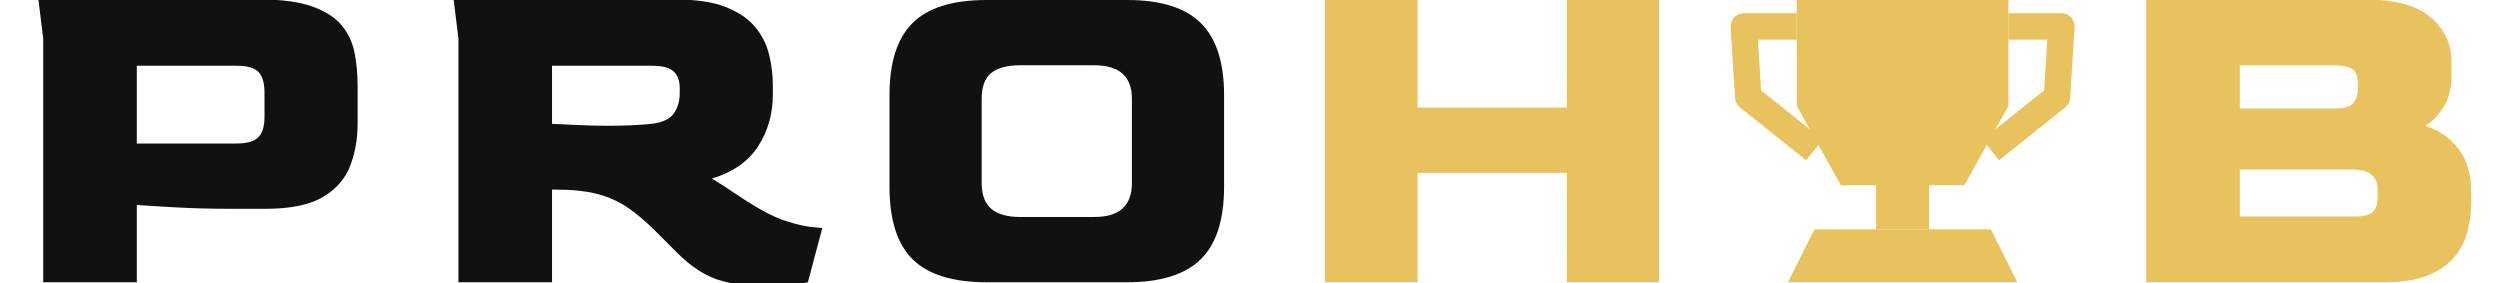
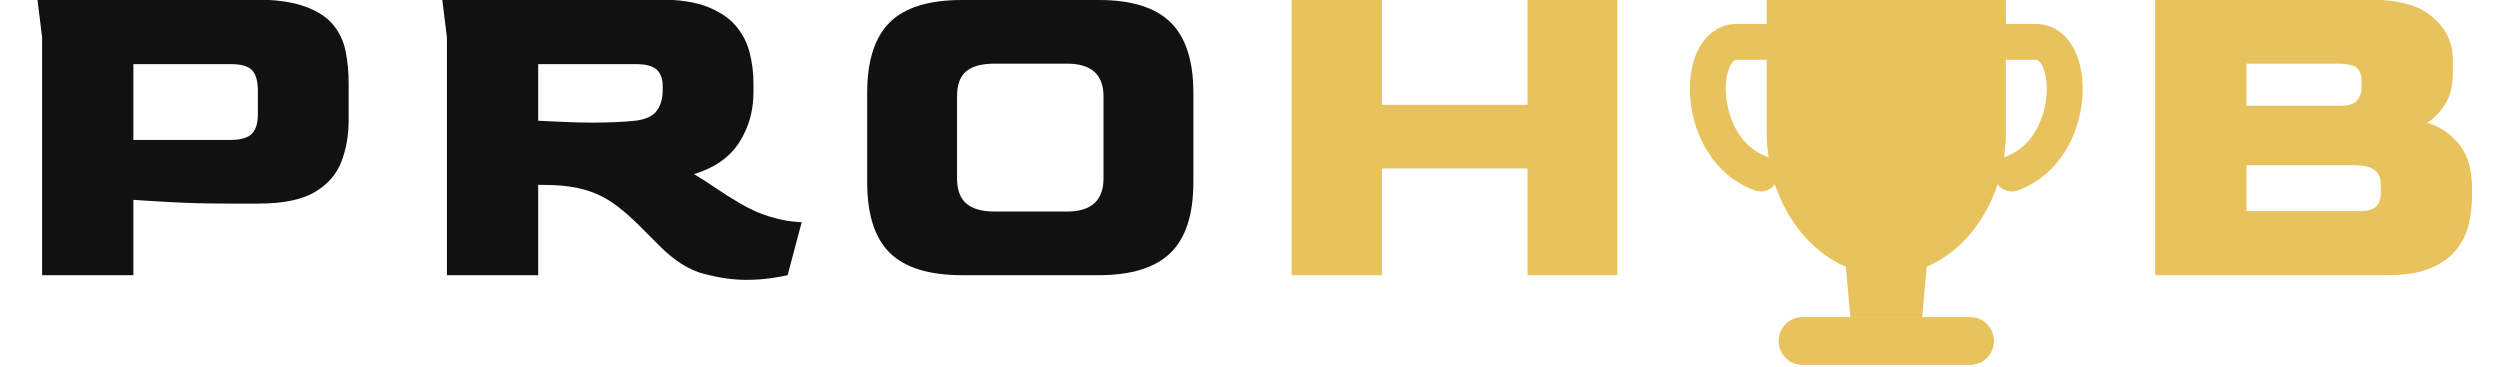
- <svg xmlns="http://www.w3.org/2000/svg" viewBox="0 0 5208 588" role="img" aria-label="PROHUB">
+ <svg xmlns="http://www.w3.org/2000/svg" viewBox="0 0 5342 784" role="img" aria-label="PROHUB">
  <path transform="translate(0,588) scale(1,-1)" d="M90 0V508L80 589H543Q610 589 650.5 574.5Q691 560 711.5 535.5Q732 511 738.5 478.5Q745 446 745 410V331Q745 283 729.5 242.5Q714 202 672.5 177.5Q631 153 553 153H484Q421 153 366.5 156.0Q312 159 285 161V0ZM285 289H492Q525 289 538.0 302.0Q551 315 551 344V395Q551 424 539.0 437.5Q527 451 493 451H285Z" fill="#111111" />
  <path transform="translate(865,588) scale(1,-1)" d="M729 -10Q689 -10 640.0 2.5Q591 15 543 64L501 106Q471 136 443.5 155.0Q416 174 381.0 183.5Q346 193 293 193H285V0H90V508L80 589H543Q607 589 646.5 573.5Q686 558 707.5 532.5Q729 507 737.0 475.0Q745 443 745 410V391Q745 331 714.5 283.5Q684 236 618 216Q643 201 665.5 185.5Q688 170 717 153Q750 134 778.5 125.5Q807 117 826.0 115.0Q845 113 848 113L818 0Q806 -3 781.5 -6.5Q757 -10 729 -10ZM401 326Q426 326 449.5 327.0Q473 328 492 330Q526 334 538.5 351.5Q551 369 551 394V405Q551 427 538.5 439.0Q526 451 493 451H285V330Q310 329 340.0 327.5Q370 326 401 326Z" fill="#111111" />
  <path transform="translate(1783,588) scale(1,-1)" d="M273 0Q167 0 118.5 47.5Q70 95 70 199V390Q70 492 118.0 540.0Q166 588 273 588H565Q670 588 718.5 540.0Q767 492 767 390V199Q767 95 718.0 47.5Q669 0 565 0ZM342 136H497Q575 136 575 207V382Q575 452 497 452H342Q302 452 282.0 436.0Q262 420 262 382V207Q262 170 282.0 153.0Q302 136 342 136Z" fill="#111111" />
  <path transform="translate(2680,588) scale(1,-1)" d="M80 0V588H273V364H584V588H776V0H584V228H273V0Z" fill="#e8c35d" />
-   <g transform="translate(3596,0) scale(9.1875)">
-     <path d="M16 0H64V24L54 42H26L16 24Z" fill="#e8c35d" />
-     <path d="M16 6H4L5 22L20 34" fill="none" stroke="#e8c35d" stroke-width="6" stroke-linejoin="round" />
-     <path d="M64 6H76L75 22L60 34" fill="none" stroke="#e8c35d" stroke-width="6" stroke-linejoin="round" />
-     <rect x="34" y="40" width="12" height="12" fill="#e8c35d" />
-     <path d="M14 64L20 52H60L66 64Z" fill="#e8c35d" />
+   <g transform="translate(3596,0) scale(12.78261)">
+     <path d="M14 0H54V22A20 24 0 0 1 14 22Z" fill="#e8c35d" />
+     <path d="M14 7H9C2 7 2 25 13 29" fill="none" stroke="#e8c35d" stroke-width="6" stroke-linecap="round" stroke-linejoin="round" />
+     <path d="M54 7H59C66 7 66 25 55 29" fill="none" stroke="#e8c35d" stroke-width="6" stroke-linecap="round" stroke-linejoin="round" />
+     <path d="M27 42H41L40 53H28Z" fill="#e8c35d" />
+     <rect x="16" y="53" width="36" height="8" rx="4" fill="#e8c35d" />
  </g>
-   <path transform="translate(4391.0,588) scale(1,-1)" d="M80 0V589H536Q630 589 673.0 551.5Q716 514 716 461V431Q716 390 698.5 363.5Q681 337 661 326Q705 312 731.0 277.5Q757 243 757 187V169Q757 139 750.0 109.0Q743 79 723.5 54.5Q704 30 668.5 15.0Q633 0 576 0ZM275 362H475Q501 362 511.0 373.0Q521 384 521 403V413Q521 434 511.0 443.0Q501 452 466 452H275ZM275 137H516Q542 137 552.0 146.5Q562 156 562 177V195Q562 214 549.0 224.5Q536 235 504 235H275Z" fill="#e8c35d" />
+   <path transform="translate(4525.217,588) scale(1,-1)" d="M80 0V589H536Q630 589 673.0 551.5Q716 514 716 461V431Q716 390 698.5 363.5Q681 337 661 326Q705 312 731.0 277.5Q757 243 757 187V169Q757 139 750.0 109.0Q743 79 723.5 54.5Q704 30 668.5 15.0Q633 0 576 0ZM275 362H475Q501 362 511.0 373.0Q521 384 521 403V413Q521 434 511.0 443.0Q501 452 466 452H275ZM275 137H516Q542 137 552.0 146.5Q562 156 562 177V195Q562 214 549.0 224.5Q536 235 504 235H275Z" fill="#e8c35d" />
</svg>
